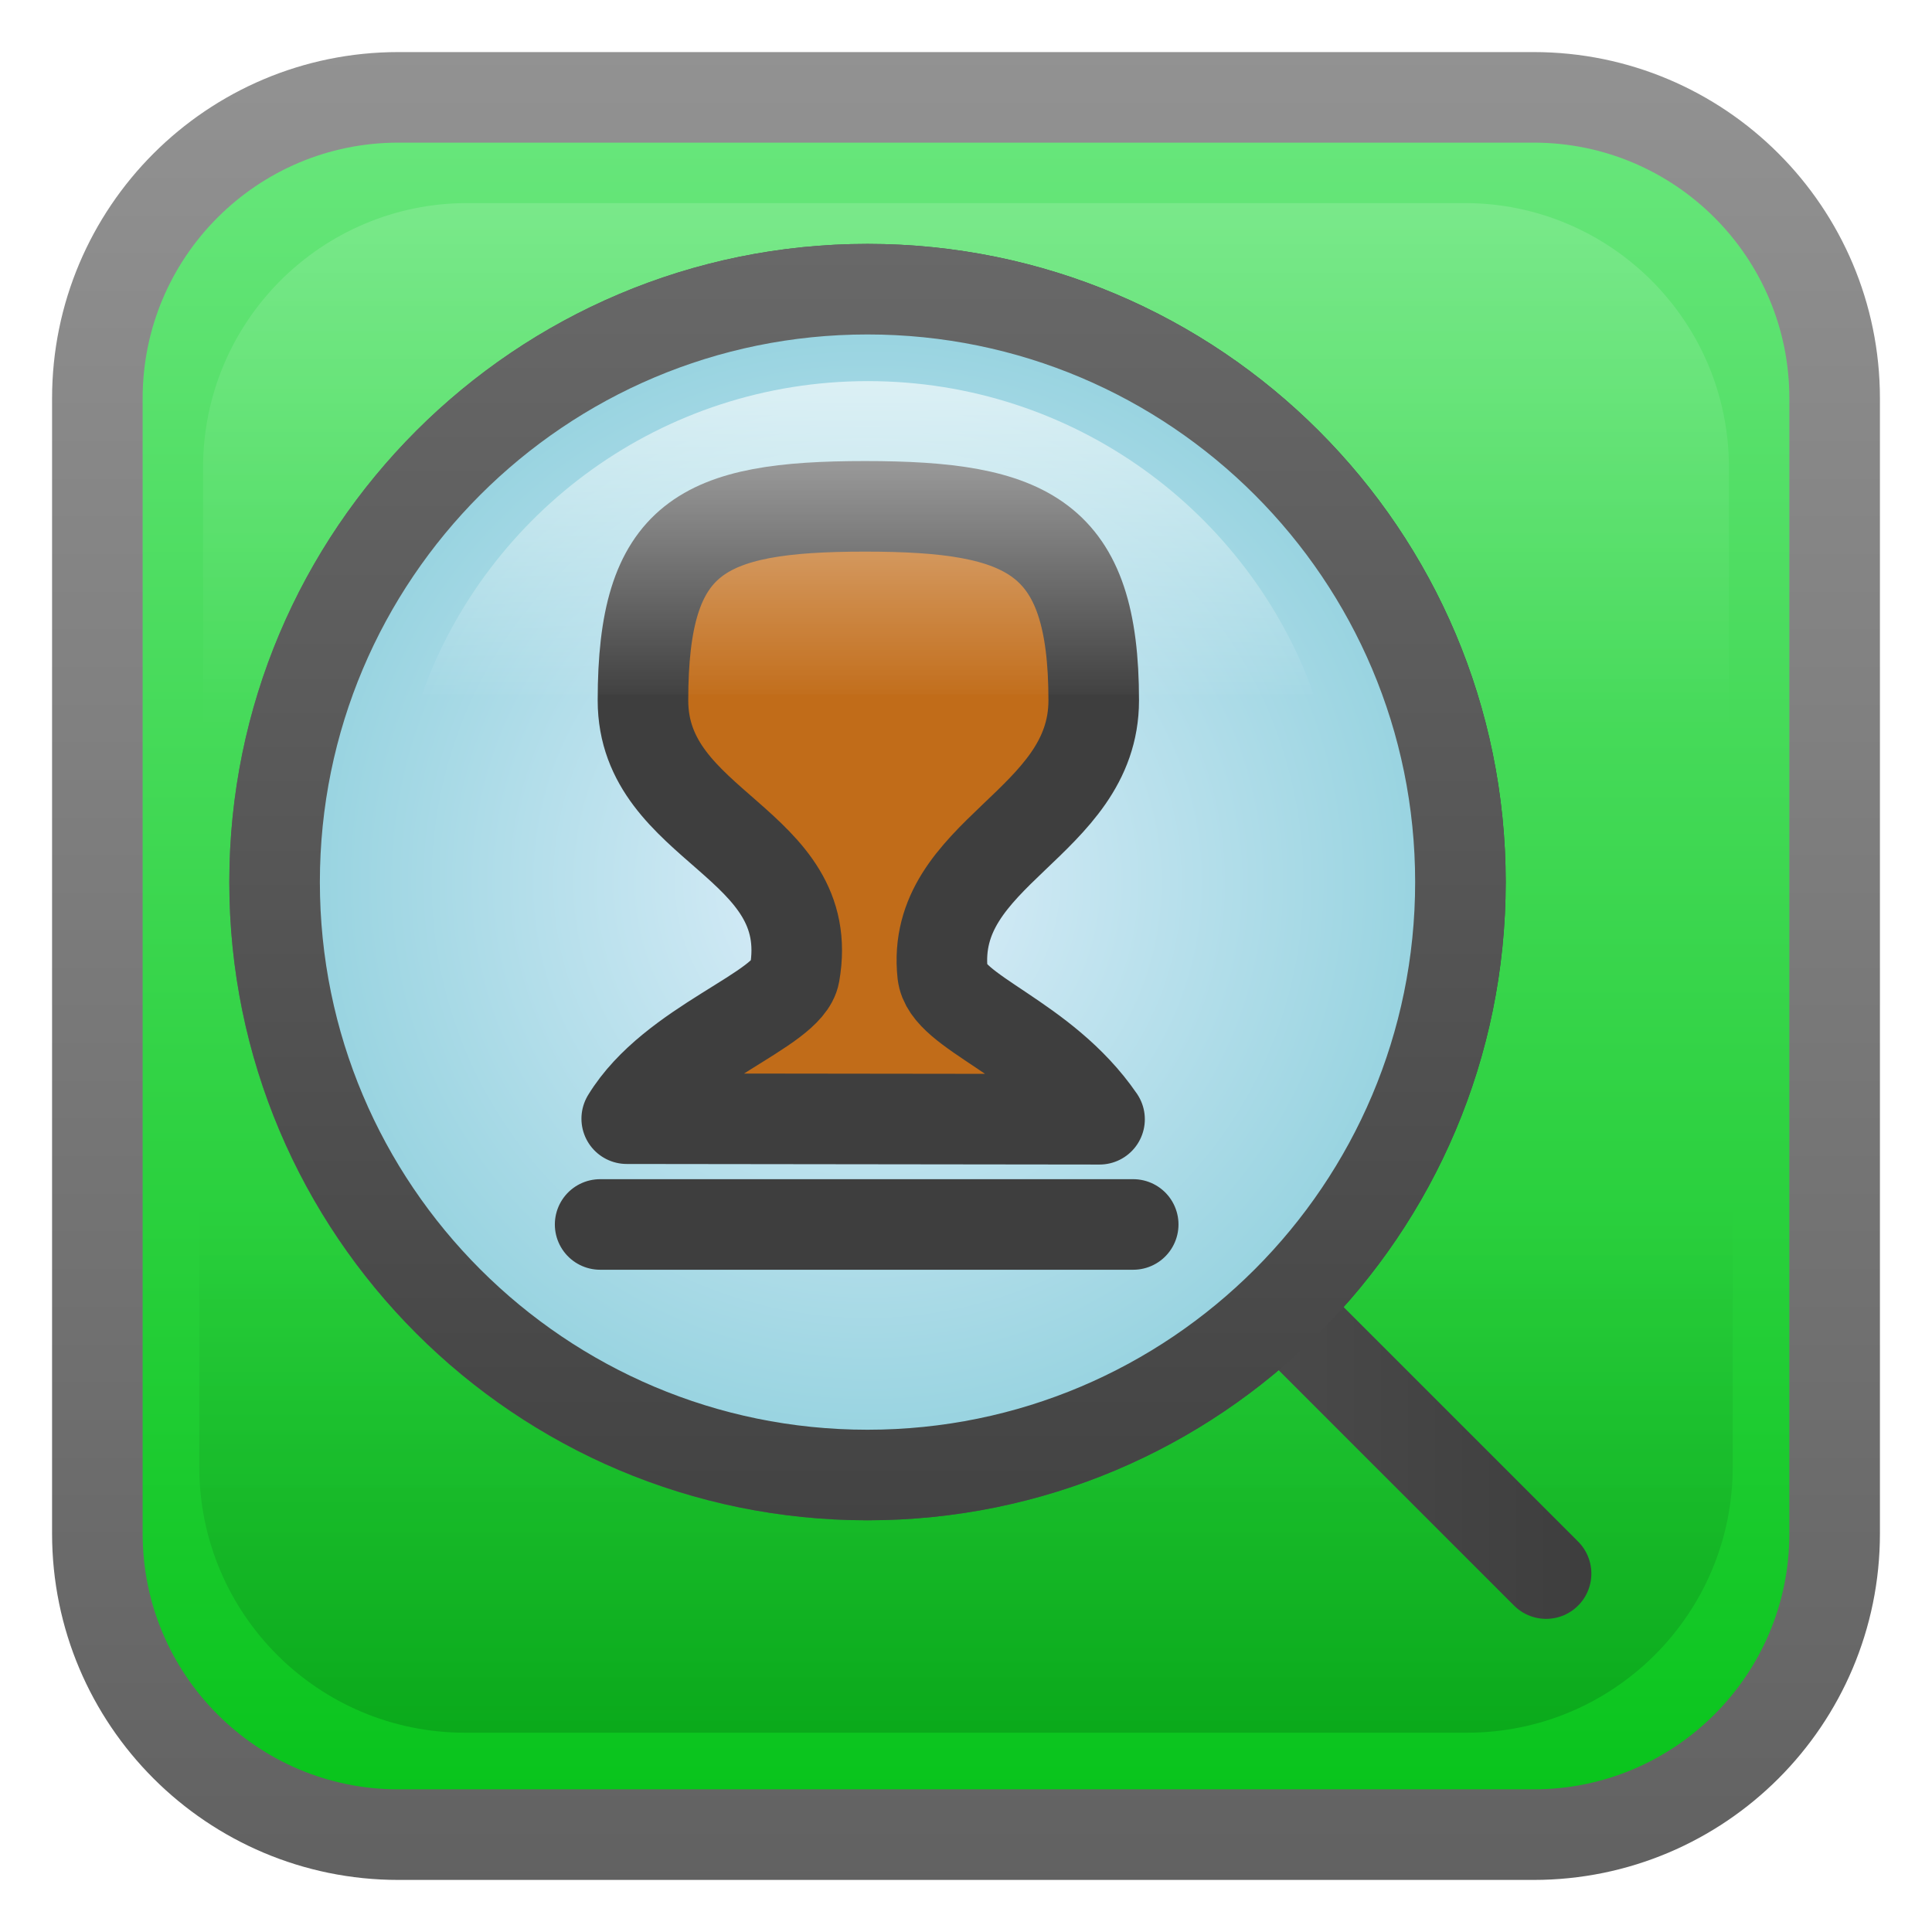
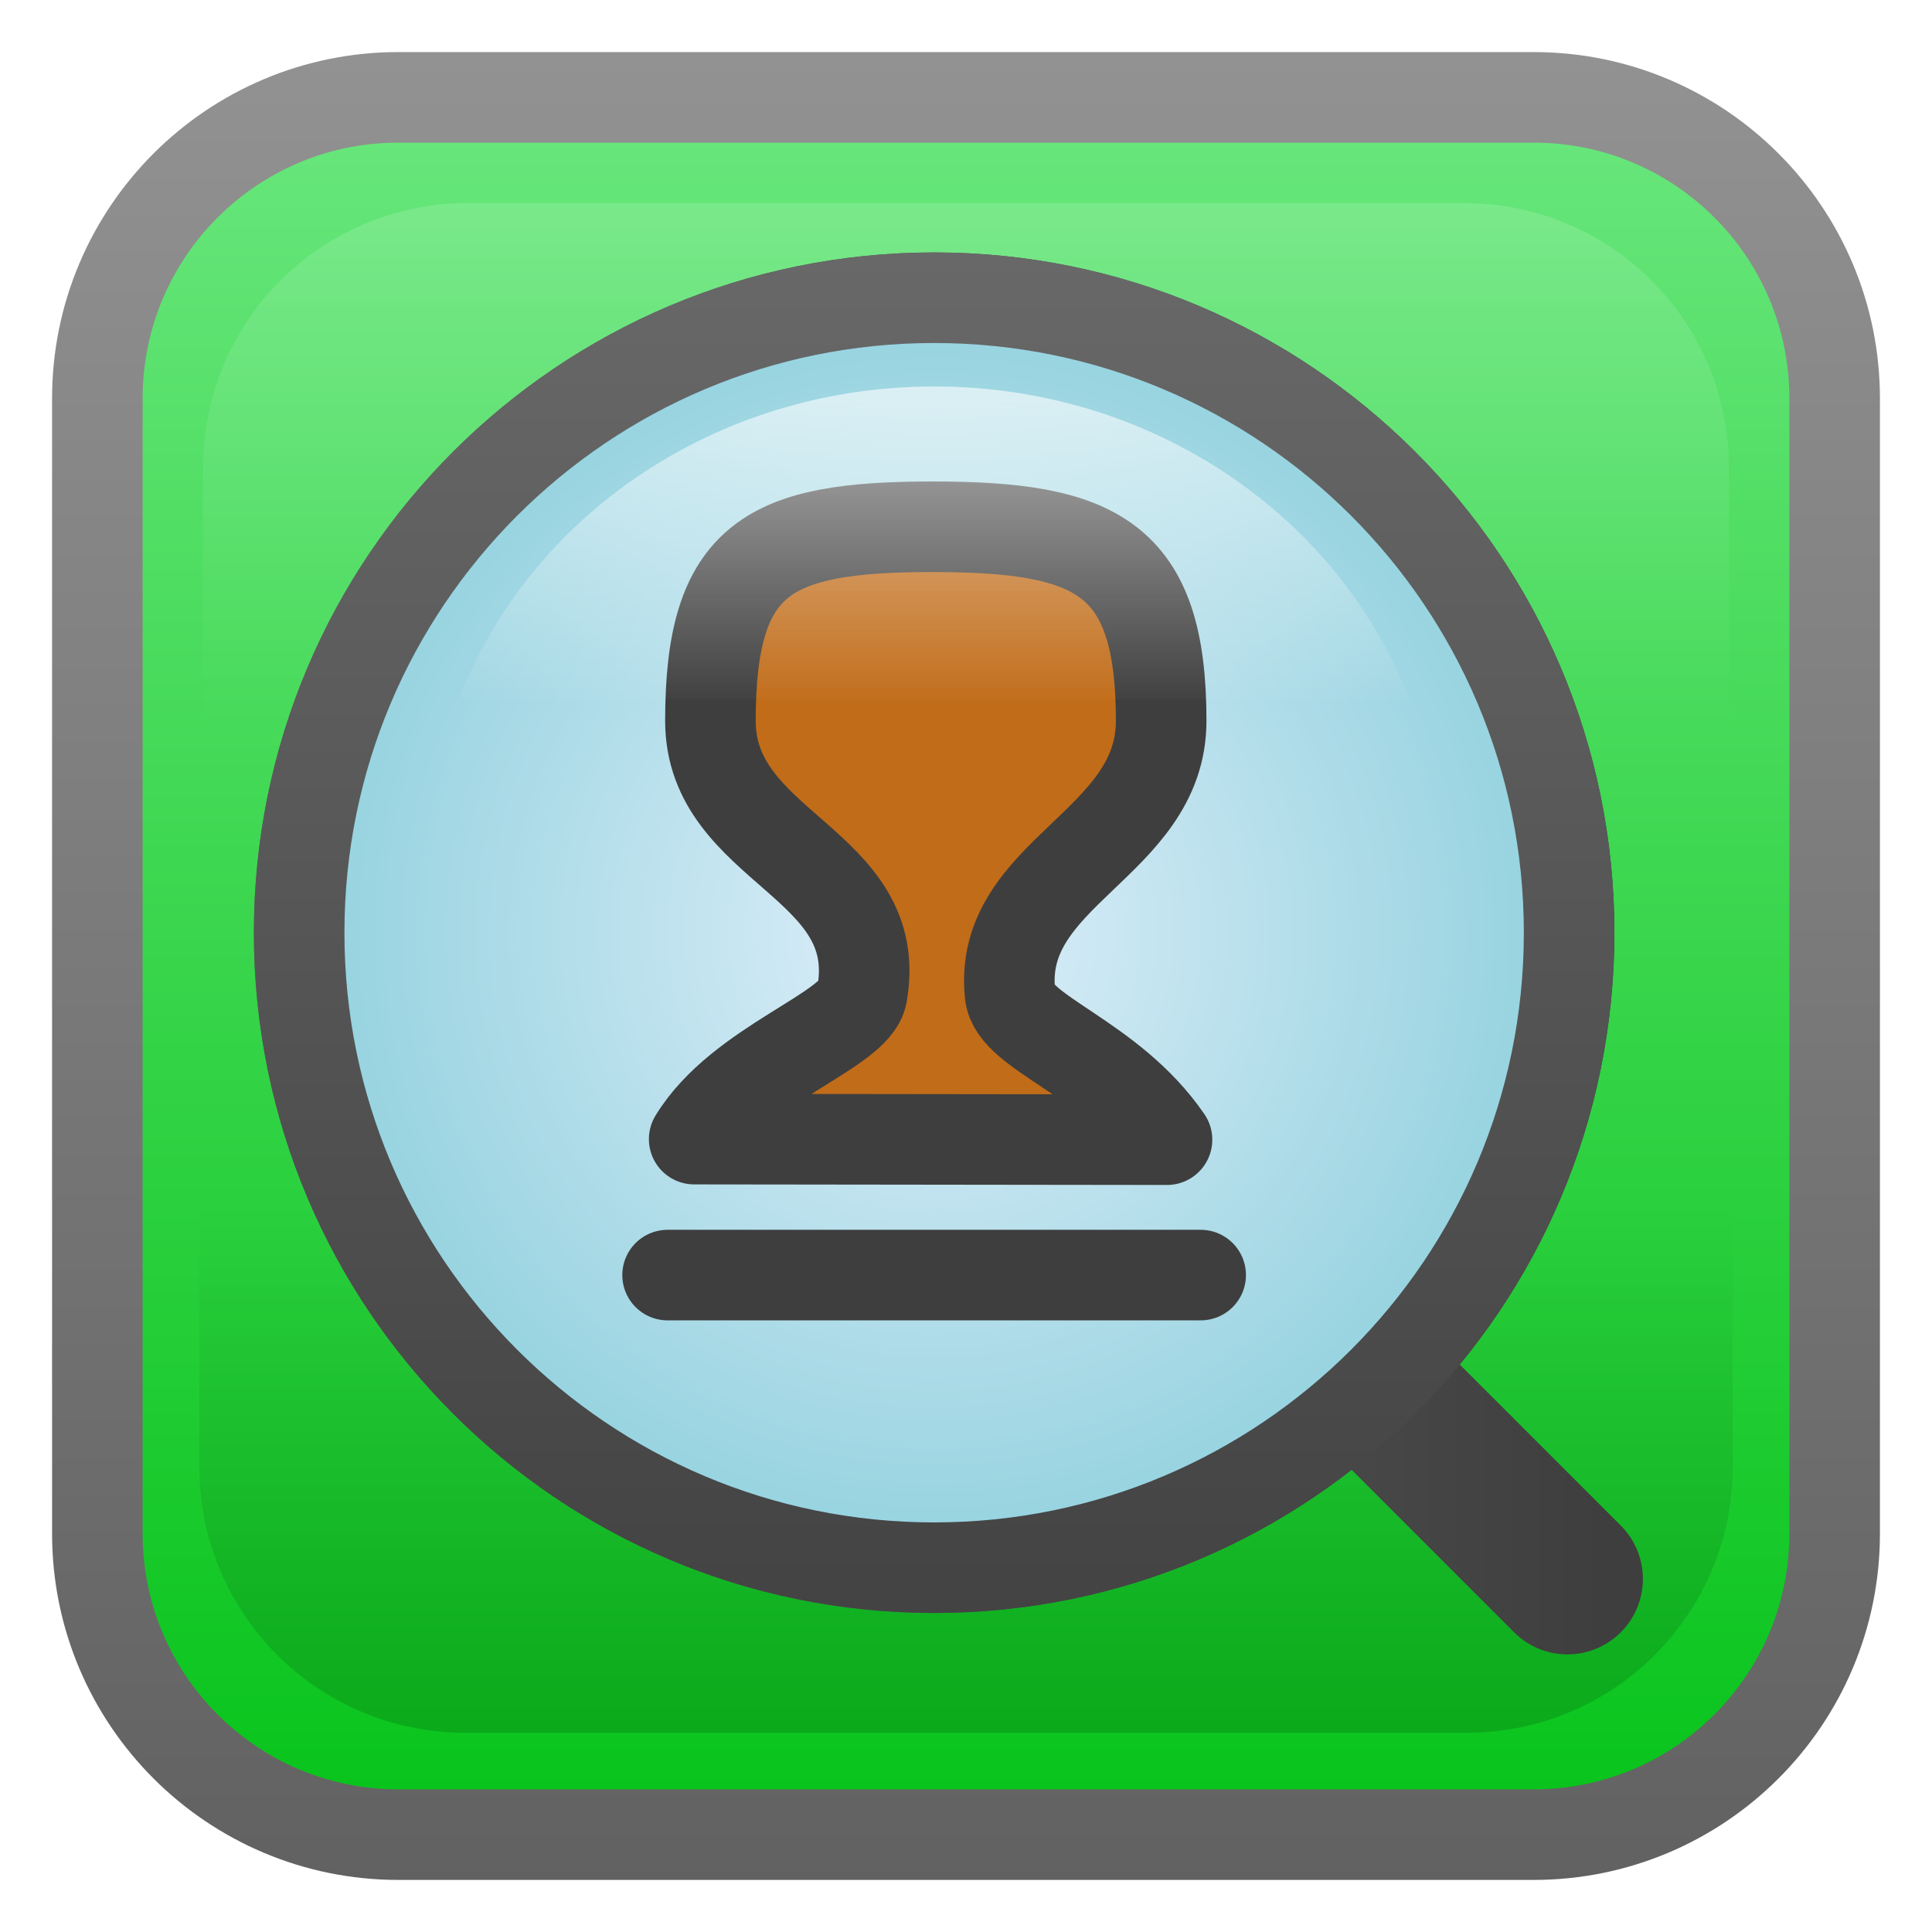
<svg xmlns="http://www.w3.org/2000/svg" xmlns:xlink="http://www.w3.org/1999/xlink" width="64px" height="64px" id="svg2985" version="1.1">
  <defs id="defs2987">
    <linearGradient id="linearGradient3994">
      <stop id="stop3996" offset="0" style="stop-color:#ffffff;stop-opacity:0.283;" />
      <stop id="stop3998" offset="1" style="stop-color:#ffffff;stop-opacity:0;" />
    </linearGradient>
    <linearGradient id="linearGradient3982">
      <stop style="stop-color:#000000;stop-opacity:0.283;" offset="0" id="stop3984" />
      <stop style="stop-color:#000000;stop-opacity:0;" offset="1" id="stop3986" />
    </linearGradient>
    <linearGradient id="linearGradient3976">
      <stop style="stop-color:#9d9d9d;stop-opacity:1;" offset="0" id="stop3978" />
      <stop style="stop-color:#515151;stop-opacity:1;" offset="1" id="stop3980" />
    </linearGradient>
    <linearGradient id="linearGradient3928">
      <stop style="stop-color:#000000;stop-opacity:1;" offset="0" id="stop3930" />
      <stop style="stop-color:#000000;stop-opacity:0;" offset="1" id="stop3932" />
    </linearGradient>
    <linearGradient id="linearGradient3893">
      <stop id="stop3895" offset="0" style="stop-color:#ffffff;stop-opacity:1;" />
      <stop id="stop3897" offset="1" style="stop-color:#ffffff;stop-opacity:0;" />
    </linearGradient>
    <linearGradient id="linearGradient3872">
      <stop id="stop3874" offset="0" style="stop-color:#6a6a6a;stop-opacity:1;" />
      <stop id="stop3876" offset="1" style="stop-color:#3e3e3e;stop-opacity:1;" />
    </linearGradient>
    <linearGradient id="linearGradient3858">
      <stop id="stop3860" offset="0" style="stop-color:#9d9d9d;stop-opacity:1;" />
      <stop id="stop3862" offset="1" style="stop-color:#515151;stop-opacity:1;" />
    </linearGradient>
    <linearGradient id="linearGradient3806">
      <stop id="stop3808" offset="0" style="stop-color:#adffc1;stop-opacity:1;" />
      <stop id="stop3810" offset="1" style="stop-color:#00c113;stop-opacity:1;" />
    </linearGradient>
    <linearGradient id="linearGradient3785">
      <stop style="stop-color:#dfeffa;stop-opacity:1;" offset="0" id="stop3787" />
      <stop style="stop-color:#8fd0dd;stop-opacity:1;" offset="1" id="stop3789" />
    </linearGradient>
    <linearGradient xlink:href="#linearGradient3806" id="linearGradient3837" x1="25" y1="-40.379" x2="25" y2="66.707" gradientUnits="userSpaceOnUse" gradientTransform="matrix(0.9415205,0,0,0.9415205,2.04788,1.8125)" />
    <radialGradient xlink:href="#linearGradient3785" id="radialGradient3844" gradientUnits="userSpaceOnUse" cx="33.302" cy="36.18" fx="33.302" fy="36.18" r="22.655" />
    <linearGradient xlink:href="#linearGradient3858" id="linearGradient3856" x1="32.296" y1="-12.132" x2="32.296" y2="82.621" gradientUnits="userSpaceOnUse" gradientTransform="translate(0.1875002,-0.06249976)" />
    <linearGradient xlink:href="#linearGradient3872" id="linearGradient3870" x1="4.833" y1="31.796" x2="57.364" y2="31.796" gradientUnits="userSpaceOnUse" />
    <linearGradient xlink:href="#linearGradient3872" id="linearGradient3878" gradientUnits="userSpaceOnUse" x1="42.932" y1="10.821" x2="42.932" y2="65.472" />
-     <linearGradient xlink:href="#linearGradient3893" id="linearGradient3901" gradientUnits="userSpaceOnUse" gradientTransform="matrix(0.7943978,0,0,0.7904762,5.911065,5.214286)" x1="24.781" y1="1.434" x2="24.781" y2="22.88" />
+     <linearGradient xlink:href="#linearGradient3893" id="linearGradient3901" gradientUnits="userSpaceOnUse" gradientTransform="matrix(0.846688,0,0,0.7904762,6.602122,5.391062)" x1="24.781" y1="1.434" x2="24.781" y2="22.88" />
    <linearGradient xlink:href="#linearGradient3982" id="linearGradient3988" x1="-8.563" y1="32.062" x2="24.347" y2="32.062" gradientUnits="userSpaceOnUse" gradientTransform="matrix(1.057237,0,0,1.057237,-65.63335,-1.897658)" />
    <linearGradient xlink:href="#linearGradient3994" id="linearGradient3992" gradientUnits="userSpaceOnUse" gradientTransform="matrix(1.052034,0,0,1.052034,-1.467816,-1.730826)" x1="-8.563" y1="32.062" x2="24.347" y2="32.062" />
    <linearGradient xlink:href="#linearGradient3872" id="linearGradient4000" gradientUnits="userSpaceOnUse" x1="4.833" y1="31.796" x2="57.364" y2="31.796" />
-     <linearGradient xlink:href="#linearGradient3872" id="linearGradient4006" gradientUnits="userSpaceOnUse" x1="4.833" y1="31.796" x2="57.364" y2="31.796" gradientTransform="matrix(0.7515768,0,0,0.7515768,9.362178,9.569686)" />
+     <linearGradient xlink:href="#linearGradient3872" id="linearGradient4006" gradientUnits="userSpaceOnUse" x1="4.833" y1="31.796" x2="57.364" y2="31.796" gradientTransform="matrix(0.7515768,0,0,0.7515768,10.06928,9.746462)" />
  </defs>
  <g id="layer3" style="display:inline">
    <rect style="fill:url(#linearGradient3837);fill-opacity:1;fill-rule:evenodd;stroke:url(#linearGradient3856);stroke-width:3;stroke-miterlimit:4;stroke-opacity:1;stroke-dasharray:none" id="rect3796" width="57.55" height="57.55" x="3.225" y="3.225" ry="9.973" rx="9.973" />
    <rect transform="matrix(0,1,1,0,0,0)" style="fill:url(#linearGradient3992);fill-opacity:1;fill-rule:evenodd;stroke:none" id="rect3990" width="50.546" height="50.546" x="6.727" y="6.727" ry="8.759" rx="8.759" />
    <rect rx="8.802" ry="8.802" y="6.602" x="-57.398" height="50.796" width="50.796" id="rect3934" style="fill:url(#linearGradient3988);fill-opacity:1;fill-rule:evenodd;stroke:none" transform="matrix(0,-1,1,0,0,0)" />
  </g>
  <g id="layer1" style="display:inline">
-     <path style="fill:none;stroke:url(#linearGradient4000);stroke-width:3.265;stroke-linecap:butt;stroke-linejoin:miter;stroke-miterlimit:4;stroke-opacity:1;stroke-dasharray:none" id="path3761" d="m 54.681,36.18 a 21.379,21.379 0 1 1 -42.758,0 21.379,21.379 0 1 1 42.758,0 z" transform="matrix(0.9187053,0,0,0.9187053,-1.857359,-4.018307)" />
-     <path style="fill:none;stroke:url(#linearGradient4006);stroke-width:3;stroke-linecap:round;stroke-linejoin:miter;stroke-miterlimit:4;stroke-opacity:1;stroke-dasharray:none" d="m 42.584,43.495 8.632,8.632" id="path3765" />
-     <path transform="matrix(0.9187053,0,0,0.9187053,-1.857359,-4.018307)" d="m 54.681,36.18 a 21.379,21.379 0 1 1 -42.758,0 21.379,21.379 0 1 1 42.758,0 z" id="path3783" style="fill:url(#radialGradient3844);fill-opacity:1;fill-rule:evenodd;stroke:url(#linearGradient3878);stroke-width:3.265;stroke-linecap:butt;stroke-linejoin:miter;stroke-miterlimit:4;stroke-opacity:1;stroke-dasharray:none" />
+     <path style="fill:none;stroke:url(#linearGradient4000);stroke-width:3.049;stroke-linecap:butt;stroke-linejoin:miter;stroke-miterlimit:4;stroke-opacity:1;stroke-dasharray:none" id="path3761" d="m 54.681,36.18 a 21.379,21.379 0 1 1 -42.758,0 21.379,21.379 0 1 1 42.758,0 z" transform="matrix(0.9838894,0,0,0.9838894,-1.821009,-4.699882)" />
+     <path style="fill:none;stroke:url(#linearGradient4006);stroke-width:5;stroke-linecap:round;stroke-linejoin:miter;stroke-miterlimit:4;stroke-opacity:1;stroke-dasharray:none" d="m 43.291,43.672 8.632,8.632" id="path3765" />
+     <path transform="matrix(0.9838894,0,0,0.9838894,-1.821009,-4.699882)" d="m 54.681,36.18 a 21.379,21.379 0 1 1 -42.758,0 21.379,21.379 0 1 1 42.758,0 z" id="path3783" style="fill:url(#radialGradient3844);fill-opacity:1;fill-rule:evenodd;stroke:url(#linearGradient3878);stroke-width:3.049;stroke-linecap:butt;stroke-linejoin:miter;stroke-miterlimit:4;stroke-opacity:1;stroke-dasharray:none" />
  </g>
  <g id="layer2" style="display:inline">
-     <g id="g3846" style="stroke:#3e3e3e;stroke-width:3;stroke-miterlimit:4;stroke-opacity:1;stroke-dasharray:none" transform="translate(0.25,-0.25)">
-       <path id="path3768" d="m 19.63,40.812 17.659,0" style="fill:none;stroke:#3e3e3e;stroke-width:3;stroke-linecap:round;stroke-linejoin:round;stroke-miterlimit:4;stroke-opacity:1;stroke-dasharray:none" />
+     <g id="g3846" style="stroke:#3e3e3e;stroke-width:3;stroke-miterlimit:4;stroke-opacity:1;stroke-dasharray:none" transform="translate(2.484719,0.4267767)">
+       <path id="path3768" d="m 19.63,41.812 17.659,0" style="fill:none;stroke:#3e3e3e;stroke-width:3;stroke-linecap:round;stroke-linejoin:round;stroke-miterlimit:4;stroke-opacity:1;stroke-dasharray:none" />
      <path id="path3774" d="m 30.975,32.506 c -0.431,-4.035 5.006,-4.95 5.006,-9.055 0,-5.427 -2.149,-6.428 -7.576,-6.428 -5.427,0 -7.356,1.001 -7.356,6.428 0,4.244 5.796,4.674 5.023,9.055 -0.216,1.222 -4.033,2.299 -5.561,4.802 l 15.663,0.019 c -1.876,-2.732 -5.059,-3.521 -5.198,-4.821 z" style="fill:#c16c19;fill-opacity:1;stroke:#3e3e3e;stroke-width:3;stroke-linecap:butt;stroke-linejoin:round;stroke-miterlimit:4;stroke-opacity:1;stroke-dasharray:none" />
    </g>
-     <path style="fill:url(#linearGradient3901);fill-opacity:1;fill-rule:evenodd;stroke:none;display:inline" d="m 28.75,12.625 c -6.817,0 -12.606,4.332 -14.771,10.375 l 29.542,0 C 41.356,16.957 35.567,12.625 28.75,12.625 z" id="path3880" />
+     <path style="fill:url(#linearGradient3901);fill-opacity:1;fill-rule:evenodd;stroke:none;display:inline" d="m 30.944,12.802 c -7.265,0 -13.436,4.332 -15.743,10.375 l 31.486,0 C 44.38,17.134 38.21,12.802 30.944,12.802 z" id="path3880" />
  </g>
</svg>
